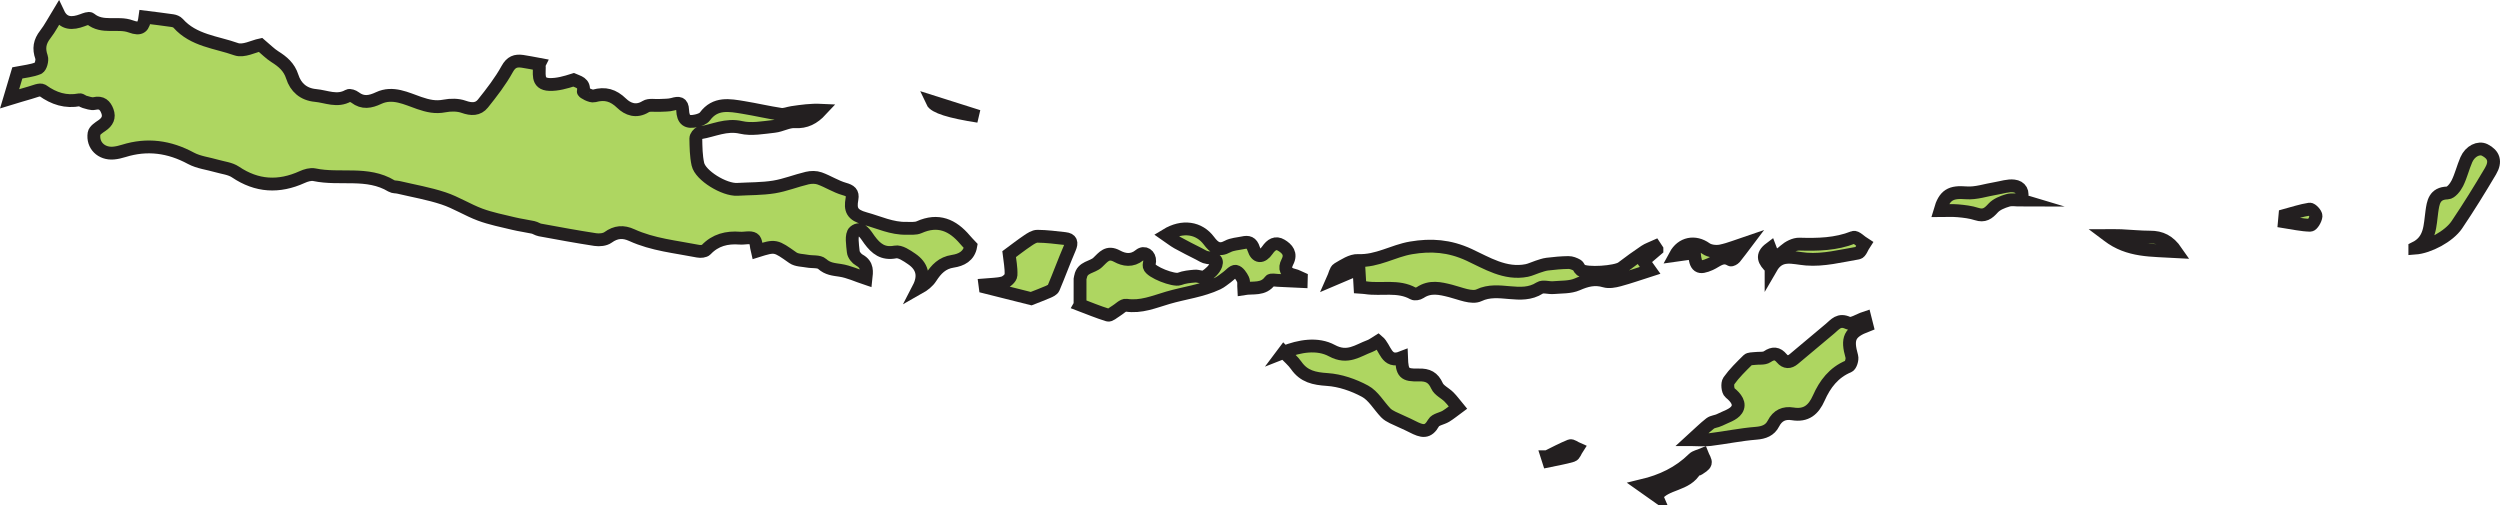
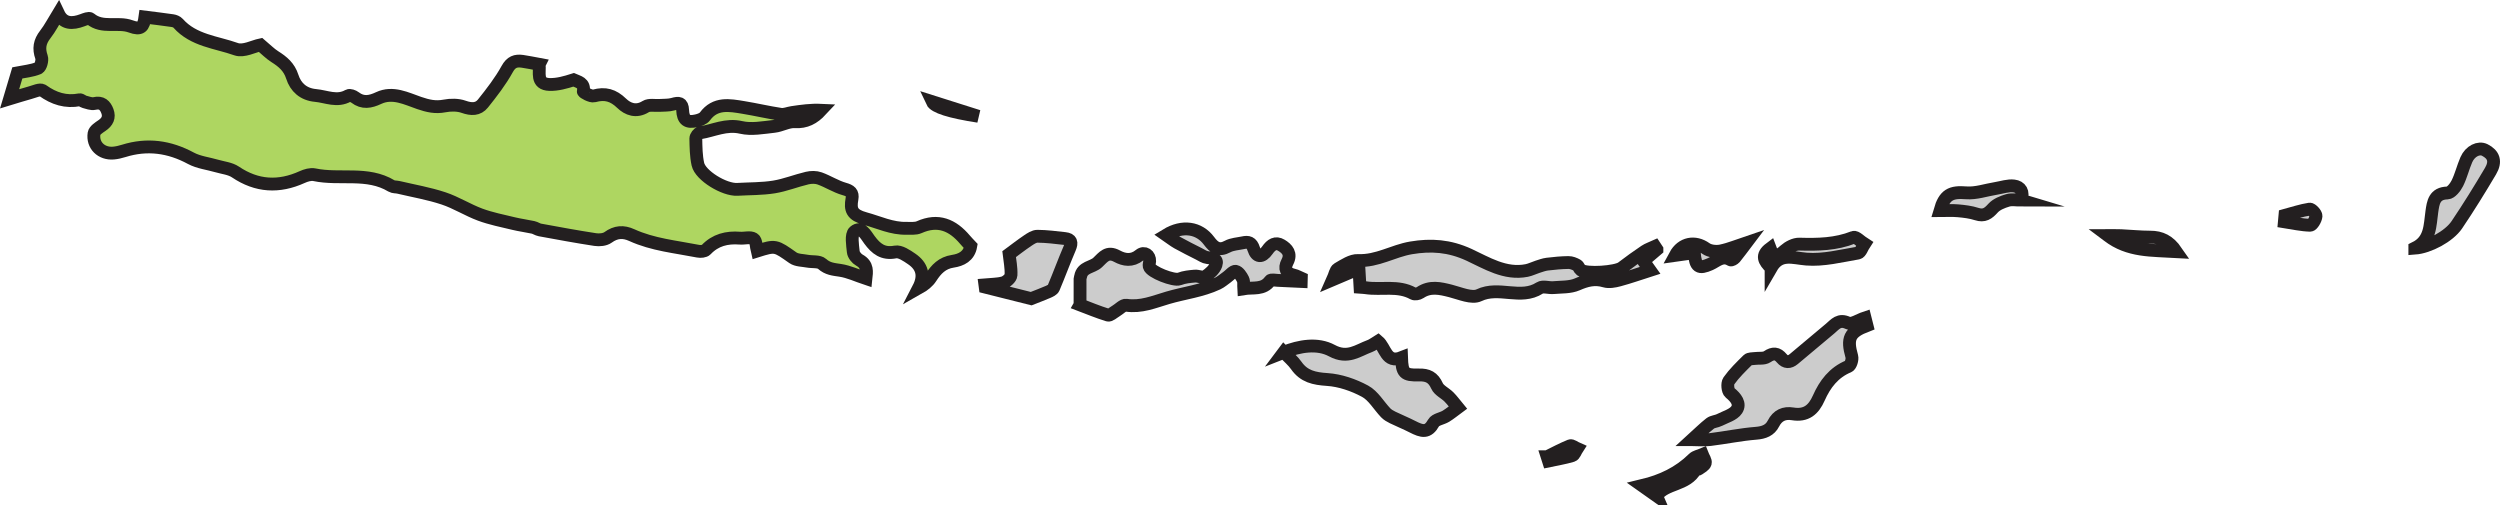
<svg xmlns="http://www.w3.org/2000/svg" id="Layer_2" data-name="Layer 2" viewBox="0 0 1948.68 393.57">
  <g id="Layer_4" data-name="Layer 4">
    <g>
      <path d="M420.27,50.22c.73,6.2-2.68,15.29,8.06,15.62,6.19.19,12.43-1.61,18.73-3.62,3.28,1.5,8.94,2.22,7.62,9.1-.13.68,5.96,4.12,8.38,3.44,8.64-2.41,14.96-.58,21.51,5.75,4.77,4.61,11.35,7.19,18.72,2.59,2.74-1.71,7.18-.69,10.84-.94,3.46-.24,7.07,0,10.34-.93,4.59-1.31,7.38-1.34,7.62,4.55.32,7.76,3.43,10.09,10.87,8.32,2.33-.55,5.18-1.55,6.48-3.31,8.12-11.05,19.17-8.81,30.07-7.02,9.72,1.6,19.34,3.87,29.07,5.34,2.81.42,5.88-.97,8.85-1.41,7.42-1.1,14.85-2.14,22.55-1.78-5.75,6.18-11.9,9.5-20.37,8.95-5.28-.34-10.7,3.04-16.17,3.62-8.56.92-17.65,2.71-25.75.83-11.68-2.72-21.45,2.49-32.03,4.22-1.35.22-3.32,2.86-3.29,4.35.14,6.72.18,13.6,1.62,20.11,1.96,8.85,20.62,20.18,30.79,19.59,9.51-.55,19.15-.35,28.51-1.86,8.77-1.42,17.2-4.88,25.9-6.93,3.07-.73,6.79-.77,9.71.28,6.54,2.35,12.54,6.33,19.17,8.21,4.69,1.33,6.91,2.85,6.03,7.73-1.53,8.42.01,12.55,10.19,15.33,10.75,2.93,20.89,7.94,32.42,7.61,3.27-.09,6.92.4,9.72-.86,14.81-6.65,26.12-1.69,35.81,9.81,1.42,1.69,2.99,3.24,4.46,4.81-1.38,8.06-7.46,10.94-14.02,11.93-8.29,1.26-12.93,6.23-17.12,12.71-2.13,3.29-5.34,5.88-9.6,8.27,5.13-9.89,2.69-17.32-5.35-22.81-3.82-2.61-8.94-6.15-12.72-5.41-9.7,1.89-15.08-2.58-20.13-9.41-2.99-4.03-6.45-10.98-11.79-6.47-2.8,2.37-1.4,10.38-.86,15.75.24,2.35,2.59,5.28,4.78,6.48,6.67,3.66,5.66,9.24,5.1,14.36-6.78-2.26-13.27-5.37-20.07-6.4-5.25-.8-9.75-1.07-14.11-5.02-2.43-2.2-7.53-1.39-11.39-2.11-3.86-.72-8.42-.6-11.38-2.68-13.59-9.56-13.42-9.79-27.83-5.26-.83-3.29-.67-8.15-2.75-9.48-2.62-1.68-7.11-.25-10.76-.54-10.12-.79-19.05,1.36-26.34,9.06-1.19,1.25-4.24,1.51-6.21,1.12-17.41-3.44-35.3-5.05-51.71-12.55-6.63-3.03-12.41-2.63-18.5,1.79-2.46,1.78-6.71,2.18-9.91,1.69-14.45-2.19-28.82-4.88-43.19-7.51-1.84-.34-3.5-1.61-5.34-2.01-5.06-1.1-10.21-1.75-15.24-2.97-8.72-2.11-17.62-3.85-26-6.95-9.75-3.62-18.74-9.41-28.58-12.67-11.36-3.77-23.29-5.82-34.98-8.58-1.85-.44-4.04-.19-5.56-1.11-18.79-11.37-40.22-4.55-60.05-8.74-2.95-.62-6.66.5-9.57,1.82-18.13,8.22-35.25,7.35-52.02-3.97-4.06-2.74-9.66-3.24-14.58-4.68-6.73-1.97-14.09-2.75-20.13-6.01-16.87-9.09-34.05-11.45-52.36-5.74-2.6.81-5.3,1.47-8,1.7-9.42.79-16.53-6.07-15.12-15.29.36-2.33,3.72-4.52,6.13-6.14,4.26-2.86,6.08-6.44,4.26-11.27-1.7-4.51-4.46-7.27-10.11-5.94-2.39.56-5.26-.69-7.85-1.33-1.29-.32-2.59-1.78-3.67-1.57-10.78,2.06-19.99-.88-28.83-7.22-1.92-1.37-6.59.85-9.9,1.74-5.19,1.4-10.3,3.08-15.87,4.76,2.41-8.09,4.44-14.9,6.05-20.28,5.39-1.08,11.23-1.53,16.37-3.67,1.8-.75,3.32-6.16,2.47-8.55-2.39-6.75-1.46-12.07,2.9-17.66,3.85-4.94,6.71-10.66,10.25-16.44,3.93,8.31,10.86,8.24,18.67,5.32,2.01-.75,5.17-2.02,6.22-1.15,9.46,7.85,21.29,2.18,31.57,5.97,7.82,2.88,10.01.5,11.03-7.29,7.21.91,14.41,1.74,21.57,2.8,1.51.22,3.29.95,4.27,2.04,12,13.55,29.78,14.68,45.27,20.2,5.68,2.02,13.62-2.3,18.96-3.4,4.26,3.58,7.39,6.85,11.1,9.19,6.18,3.9,11.22,8.02,13.65,15.64,2.62,8.23,8.64,13.76,18.11,14.63,8.52.79,16.89,5.14,25.56.16,1.14-.66,3.88.34,5.25,1.39,6.12,4.68,11.9,3.51,18.39.47,11.07-5.19,21.66.44,31.63,3.86,6.81,2.34,12.67,3.67,19.74,2.3,4.81-.93,10.41-.95,14.93.66,5.98,2.13,11.23,2.19,15-2.54,6.83-8.55,13.64-17.32,18.9-26.86,3.1-5.63,6.58-6.79,11.87-6.06,4.05.56,8.06,1.45,13.1,2.37Z" style="fill: #aed661; stroke: #231f20; stroke-miterlimit: 10; stroke-width: 10px;" />
-       <path d="M1291.53,194.46c-3.41,2.91-6.81,5.83-10.5,8.98,1.98,2.77,3.81,5.35,5.18,7.27-8.23,2.63-16.1,5.42-24.14,7.58-3.64.98-7.93,1.79-11.36.77-7.74-2.3-14.15-.54-21.31,2.59-5.52,2.41-12.32,2-18.58,2.55-3.57.32-8.11-1.36-10.65.28-14.83,9.55-31.8-1.76-47.31,5.65-5.6,2.68-14.8-1.48-22.15-3.34-8.18-2.08-16-3.94-23.76,1.29-1.39.94-4.11,1.43-5.42.7-11.8-6.61-24.79-2.63-37.09-4.52-1.31-.2-2.64-.21-4.33-.34-.26-4.46-.49-8.5-.85-14.54-6.84,2.91-12.64,5.38-20.52,8.73,1.78-3.96,2.21-7.49,4.07-8.56,4.94-2.86,10.59-6.73,15.78-6.49,14.94.68,27.34-7.49,41.27-9.84,15.59-2.63,29.83-1.71,45.27,5.42,13.62,6.29,28.04,15.53,44.87,12.21,2.87-.57,5.57-1.97,8.39-2.87,2.52-.8,5.05-1.78,7.64-2.09,5.49-.66,11.02-1.19,16.54-1.26,2.24-.03,4.68.95,6.69,2.07,1.29.72,1.71,2.87,2.96,3.79,4.43,3.3,27.5,1.66,32-1.79,5.84-4.49,11.85-8.78,17.96-12.9,2.36-1.59,5.2-2.47,7.83-3.68.51.77,1.01,1.55,1.52,2.32Z" style="fill: #aed661; stroke: #231f20; stroke-miterlimit: 10; stroke-width: 10px;" />
-       <path d="M841.85,237.6c0-7.35-.01-13.92.02-20.48,0-.53.33-1.05.43-1.58,1.33-7.54,9.17-7.05,13.31-10.96,4.5-4.25,7.55-9,15.12-4.89,5.39,2.93,11.6,4.08,17.61-.85,3.72-3.05,8.02-.02,7.79,4.79-.06,1.34-.66,2.76-.36,4,1.08,4.51,19.34,11.46,23.58,9.79,3.73-1.47,7.96-1.85,12.02-2.21,2.69-.24,6.23,1.58,8.03.4,3.45-2.26,7.23-5.56,8.48-9.24,1.64-4.86-2.94-5.17-6.78-5.6-2.32-.26-4.51-1.83-6.7-2.94-5.56-2.82-11.15-5.58-16.59-8.62-2.94-1.64-5.6-3.8-8.82-6.02,12.74-7.79,25.69-5.81,33.38,4.51,3.88,5.21,7.66,8.19,14.5,4.46,3.47-1.89,7.89-2.05,11.9-2.92,4.18-.91,6.81-.42,8.44,4.75,2.11,6.69,6.46,7.07,10.67,1.02,3.04-4.37,6.46-6.52,10.88-3.86,4.58,2.75,8.08,6.61,4.72,13.02-2.71,5.17-1.11,8.96,5.06,10.31,2.01.44,3.87,1.58,5.79,2.41-.02.83-.04,1.66-.06,2.5-6.07-.29-12.13-.61-18.2-.85-2.08-.08-5.33-.79-6.05.22-5.32,7.45-13.2,5.07-20.58,6.29-.17-2.73.34-5.4-.62-7.35-1.24-2.51-3.4-5.8-5.64-6.22-1.9-.35-4.46,2.92-6.75,4.54-2.39,1.7-4.64,3.72-7.26,4.95-12.4,5.84-26.06,7.37-38.93,11.16-10.86,3.2-20.73,7.51-32.41,5.79-2.43-.36-5.39,3.02-8.15,4.61-2.01,1.16-4.5,3.57-6.06,3.09-7.76-2.38-15.29-5.54-21.78-8Z" style="fill: #aed661; stroke: #231f20; stroke-miterlimit: 10; stroke-width: 10px;" />
-       <path d="M1318.89,342.71c5.23-4.76,9.45-8.98,14.11-12.63,1.94-1.52,4.97-1.55,7.27-2.72,4.71-2.4,10.89-4.06,13.46-7.98,3.06-4.69-.59-9.47-5.27-13.22-1.77-1.42-2.31-7.23-.88-9.25,4.23-5.96,9.6-11.15,14.83-16.33,1.08-1.07,3.47-.89,5.28-1.14,3.29-.44,7.32.29,9.76-1.36,4.67-3.17,7.92-2.9,11.41,1.24,2.81,3.34,6.02,3.34,9.32.58,9.45-7.92,18.95-15.79,28.35-23.77,4.03-3.42,6.94-7.64,13.94-4.38,3.01,1.4,8.45-2.4,13.26-3.99.51,2.03,1.02,4.03,1.51,5.96-13.75,5.27-15.79,10.05-11.81,24.16.63,2.24-.83,6.97-2.52,7.67-11.59,4.8-18.43,13.91-23.21,24.69-4.08,9.19-9.82,14.09-20.4,12.35-6.49-1.07-11.69,1.11-14.97,7.56-2.68,5.27-7.37,7.09-13.57,7.57-11.95.94-23.78,3.45-35.7,4.89-4.92.59-9.97.1-14.15.1Z" style="fill: #aed661; stroke: #231f20; stroke-miterlimit: 10; stroke-width: 10px;" />
-       <path d="M1000.66,274.55c12.28-4.9,26.25-7.32,37.57-1.21,12.27,6.62,20.06-.13,29.5-3.61,2.23-.82,4.17-2.45,6.37-3.78,6.01,5.05,6.22,17.58,18.36,12.8.42,11.98,1.99,13.85,13.5,13.53,7-.19,11.15,1.86,14.15,8.51,1.59,3.54,6.29,5.59,9.3,8.6,2.54,2.55,4.67,5.52,6.98,8.31-3.09,2.27-6.06,4.75-9.32,6.74-3.13,1.92-8.09,2.47-9.59,5.13-4.53,8.05-8.93,6.91-16.59,2.98-5.02-2.58-10.29-4.67-15.36-7.15-1.94-.95-3.93-2.09-5.4-3.62-5.4-5.65-9.61-13.33-16.1-16.84-8.95-4.84-19.44-8.47-29.5-9.13-10.14-.67-18.13-2.33-24.14-10.94-2.56-3.67-6.16-6.61-9.72-10.33Z" style="fill: #aed661; stroke: #231f20; stroke-miterlimit: 10; stroke-width: 10px;" />
-       <path d="M1882.29,193.43c12.47-6.04,11.7-17.7,13.28-28.49,1.03-7.06,1.89-14.27,12.17-14.53,2.68-.07,6.11-4.39,7.67-7.52,2.91-5.85,4.41-12.38,7.03-18.4,2.94-6.75,9.68-9.99,14.45-7.54,6.97,3.58,8.83,8.95,4.38,16.48-8.38,14.16-17.04,28.19-26.25,41.82-6.09,9.02-21.76,17.4-32.73,18.19Z" style="fill: #aed661; stroke: #231f20; stroke-miterlimit: 10; stroke-width: 10px;" />
-       <path d="M803.75,232.79c-10.89-2.73-23.35-5.86-35.8-8.99-.08-.61-.17-1.21-.25-1.82,4.81-.45,9.78-.29,14.35-1.58,2.47-.7,5.9-3.78,6-5.93.29-5.83-.97-11.73-1.48-16.35,4.67-3.44,9.41-7.15,14.4-10.51,2.34-1.57,5.15-3.49,7.73-3.46,7.16.08,14.32.99,21.46,1.8,4.91.56,5.54,3.09,3.64,7.52-4.4,10.25-8.23,20.74-12.57,31.01-.59,1.39-2.7,2.34-4.31,3.05-4.09,1.79-8.29,3.33-13.17,5.26Z" style="fill: #aed661; stroke: #231f20; stroke-miterlimit: 10; stroke-width: 10px;" />
-       <path d="M1380.51,208.89c-5.55-5.42-7.99-9.8-.79-15.21,2.93,8.07,6.52,5.93,11.36,1.61,3.01-2.68,7.64-5.11,11.47-5,14.39.42,28.44.16,42.16-5.28,1.88-.75,5.66,3.29,8.57,5.11-1.64,2.47-2.96,6.77-4.96,7.11-13.37,2.27-27.05,5.81-40.29,4.73-10.75-.88-20.57-5.11-27.52,6.94Z" style="fill: #aed661; stroke: #231f20; stroke-miterlimit: 10; stroke-width: 10px;" />
-       <path d="M1575.37,156.01c-3.39,0-7.16-.77-10.42.19-4.11,1.22-8.72,3.04-11.46,6.09-3.76,4.19-6.9,6.44-12.71,4.55-4.64-1.5-9.65-2.1-14.55-2.54-4.65-.41-9.36-.09-14.11-.09,3.59-12.51,8.54-14.85,20.52-13.91,7.56.6,15.38-2.19,23.08-3.43,4.69-.76,9.51-2.48,14.04-1.92,5.19.63,7.93,4.5,5.58,11.05Z" style="fill: #aed661; stroke: #231f20; stroke-miterlimit: 10; stroke-width: 10px;" />
-       <path d="M1291.27,386.56c-4.07-2.87-7.62-5.38-11.36-8.03,15.3-3.65,28.84-10,40-21.03,1.71-1.69,4.65-2.14,7.01-3.17.87,2.24,2.81,4.77,2.3,6.63-.53,1.94-3.37,3.31-5.34,4.74-.58.42-2.14-.06-2.36.35-6.71,12.52-23.25,10.27-30.26,20.49Z" style="fill: #aed661; stroke: #231f20; stroke-miterlimit: 10; stroke-width: 10px;" />
-       <path d="M1320.61,196.97c-5.32.75-10.06,1.42-14.83,2.09,5.17-9.63,15.42-11.46,23.94-5.34,2.91,2.08,7.97,2.62,11.64,1.87,7-1.44,13.7-4.32,19.96-6.42-3.04,4.02-5.91,7.99-9,11.77-.75.91-2.77,2-3.37,1.63-6.41-3.94-10.75,1.03-15.78,3.27-9.08,4.04-11.53,2.53-12.55-8.86Z" style="fill: #aed661; stroke: #231f20; stroke-miterlimit: 10; stroke-width: 10px;" />
-       <path d="M1643.07,183.66c3.4,0,6.8-.13,10.2.03,7.6.34,15.19,1.15,22.79,1.15,8.26,0,14.63,2.9,20.38,11.28-19.25-1.14-37.22,0-53.36-12.45Z" style="fill: #aed661; stroke: #231f20; stroke-miterlimit: 10; stroke-width: 10px;" />
-       <path d="M762.6,90.65q-33.16-5.12-36.05-11.42c12.64,4,24.34,7.71,36.05,11.42Z" style="fill: #aed661; stroke: #231f20; stroke-miterlimit: 10; stroke-width: 10px;" />
-       <path d="M1781.06,167.87c6.4-1.73,12.74-3.87,19.26-4.87,1.46-.22,5.1,3.66,4.96,5.43-.2,2.61-2.95,7.19-4.53,7.15-6.74-.16-13.44-1.71-20.15-2.75.15-1.65.31-3.3.46-4.96Z" style="fill: #aed661; stroke: #231f20; stroke-miterlimit: 10; stroke-width: 10px;" />
-       <path d="M1205.96,356.01c5.94-2.92,11.79-6.08,17.91-8.55,1.32-.53,3.65,1.43,5.52,2.24-1.23,1.88-2.11,4.92-3.77,5.43-6.07,1.84-12.39,2.84-18.62,4.16-.35-1.09-.7-2.18-1.05-3.28Z" style="fill: #aed661; stroke: #231f20; stroke-miterlimit: 10; stroke-width: 10px;" />
+       <path d="M1291.53,194.46c-3.41,2.91-6.81,5.83-10.5,8.98,1.98,2.77,3.81,5.35,5.18,7.27-8.23,2.63-16.1,5.42-24.14,7.58-3.64.98-7.93,1.79-11.36.77-7.74-2.3-14.15-.54-21.31,2.59-5.52,2.41-12.32,2-18.58,2.55-3.57.32-8.11-1.36-10.65.28-14.83,9.55-31.8-1.76-47.31,5.65-5.6,2.68-14.8-1.48-22.15-3.34-8.18-2.08-16-3.94-23.76,1.29-1.39.94-4.11,1.43-5.42.7-11.8-6.61-24.79-2.63-37.09-4.52-1.31-.2-2.64-.21-4.33-.34-.26-4.46-.49-8.5-.85-14.54-6.84,2.91-12.64,5.38-20.52,8.73,1.78-3.96,2.21-7.49,4.07-8.56,4.94-2.86,10.59-6.73,15.78-6.49,14.94.68,27.34-7.49,41.27-9.84,15.59-2.63,29.83-1.71,45.27,5.42,13.62,6.29,28.04,15.53,44.87,12.21,2.87-.57,5.57-1.97,8.39-2.87,2.52-.8,5.05-1.78,7.64-2.09,5.49-.66,11.02-1.19,16.54-1.26,2.24-.03,4.68.95,6.69,2.07,1.29.72,1.71,2.87,2.96,3.79,4.43,3.3,27.5,1.66,32-1.79,5.84-4.49,11.85-8.78,17.96-12.9,2.36-1.59,5.2-2.47,7.83-3.68.51.77,1.01,1.55,1.52,2.32Z" style="fill: #cccccc; stroke: #231f20; stroke-miterlimit: 10; stroke-width: 10px;" />
+       <path d="M841.85,237.6c0-7.35-.01-13.92.02-20.48,0-.53.33-1.05.43-1.58,1.33-7.54,9.17-7.05,13.31-10.96,4.5-4.25,7.55-9,15.12-4.89,5.39,2.93,11.6,4.08,17.61-.85,3.72-3.05,8.02-.02,7.79,4.79-.06,1.34-.66,2.76-.36,4,1.08,4.51,19.34,11.46,23.58,9.79,3.73-1.47,7.96-1.85,12.02-2.21,2.69-.24,6.23,1.58,8.03.4,3.45-2.26,7.23-5.56,8.48-9.24,1.64-4.86-2.94-5.17-6.78-5.6-2.32-.26-4.51-1.83-6.7-2.94-5.56-2.82-11.15-5.58-16.59-8.62-2.94-1.64-5.6-3.8-8.82-6.02,12.74-7.79,25.69-5.81,33.38,4.51,3.88,5.21,7.66,8.19,14.5,4.46,3.47-1.89,7.89-2.05,11.9-2.92,4.18-.91,6.81-.42,8.44,4.75,2.11,6.69,6.46,7.07,10.67,1.02,3.04-4.37,6.46-6.52,10.88-3.86,4.58,2.75,8.08,6.61,4.72,13.02-2.71,5.17-1.11,8.96,5.06,10.31,2.01.44,3.87,1.58,5.79,2.41-.02.83-.04,1.66-.06,2.5-6.07-.29-12.13-.61-18.2-.85-2.08-.08-5.33-.79-6.05.22-5.32,7.45-13.2,5.07-20.58,6.29-.17-2.73.34-5.4-.62-7.35-1.24-2.51-3.4-5.8-5.64-6.22-1.9-.35-4.46,2.92-6.75,4.54-2.39,1.7-4.64,3.72-7.26,4.95-12.4,5.84-26.06,7.37-38.93,11.16-10.86,3.2-20.73,7.51-32.41,5.79-2.43-.36-5.39,3.02-8.15,4.61-2.01,1.16-4.5,3.57-6.06,3.09-7.76-2.38-15.29-5.54-21.78-8Z" style="fill: #cccccc; stroke: #231f20; stroke-miterlimit: 10; stroke-width: 10px;" />
+       <path d="M1318.89,342.71c5.23-4.76,9.45-8.98,14.11-12.63,1.94-1.52,4.97-1.55,7.27-2.72,4.71-2.4,10.89-4.06,13.46-7.98,3.06-4.69-.59-9.47-5.27-13.22-1.77-1.42-2.31-7.23-.88-9.25,4.23-5.96,9.6-11.15,14.83-16.33,1.08-1.07,3.47-.89,5.28-1.14,3.29-.44,7.32.29,9.76-1.36,4.67-3.17,7.92-2.9,11.41,1.24,2.81,3.34,6.02,3.34,9.32.58,9.45-7.92,18.95-15.79,28.35-23.77,4.03-3.42,6.94-7.64,13.94-4.38,3.01,1.4,8.45-2.4,13.26-3.99.51,2.03,1.02,4.03,1.51,5.96-13.75,5.27-15.79,10.05-11.81,24.16.63,2.24-.83,6.97-2.52,7.67-11.59,4.8-18.43,13.91-23.21,24.69-4.08,9.19-9.82,14.09-20.4,12.35-6.49-1.07-11.69,1.11-14.97,7.56-2.68,5.27-7.37,7.09-13.57,7.57-11.95.94-23.78,3.45-35.7,4.89-4.92.59-9.97.1-14.15.1Z" style="fill: #cccccc; stroke: #231f20; stroke-miterlimit: 10; stroke-width: 10px;" />
+       <path d="M1000.66,274.55c12.28-4.9,26.25-7.32,37.57-1.21,12.27,6.62,20.06-.13,29.5-3.61,2.23-.82,4.17-2.45,6.37-3.78,6.01,5.05,6.22,17.58,18.36,12.8.42,11.98,1.99,13.85,13.5,13.53,7-.19,11.15,1.86,14.15,8.51,1.59,3.54,6.29,5.59,9.3,8.6,2.54,2.55,4.67,5.52,6.98,8.31-3.09,2.27-6.06,4.75-9.32,6.74-3.13,1.92-8.09,2.47-9.59,5.13-4.53,8.05-8.93,6.91-16.59,2.98-5.02-2.58-10.29-4.67-15.36-7.15-1.94-.95-3.93-2.09-5.4-3.62-5.4-5.65-9.61-13.33-16.1-16.84-8.95-4.84-19.44-8.47-29.5-9.13-10.14-.67-18.13-2.33-24.14-10.94-2.56-3.67-6.16-6.61-9.72-10.33Z" style="fill: #cccccc; stroke: #231f20; stroke-miterlimit: 10; stroke-width: 10px;" />
+       <path d="M1882.29,193.43c12.47-6.04,11.7-17.7,13.28-28.49,1.03-7.06,1.89-14.27,12.17-14.53,2.68-.07,6.11-4.39,7.67-7.52,2.91-5.85,4.41-12.38,7.03-18.4,2.94-6.75,9.68-9.99,14.45-7.54,6.97,3.58,8.83,8.95,4.38,16.48-8.38,14.16-17.04,28.19-26.25,41.82-6.09,9.02-21.76,17.4-32.73,18.19Z" style="fill: #cccccc; stroke: #231f20; stroke-miterlimit: 10; stroke-width: 10px;" />
+       <path d="M803.75,232.79c-10.89-2.73-23.35-5.86-35.8-8.99-.08-.61-.17-1.21-.25-1.82,4.81-.45,9.78-.29,14.35-1.58,2.47-.7,5.9-3.78,6-5.93.29-5.83-.97-11.73-1.48-16.35,4.67-3.44,9.41-7.15,14.4-10.51,2.34-1.57,5.15-3.49,7.73-3.46,7.16.08,14.32.99,21.46,1.8,4.91.56,5.54,3.09,3.64,7.52-4.4,10.25-8.23,20.74-12.57,31.01-.59,1.39-2.7,2.34-4.31,3.05-4.09,1.79-8.29,3.33-13.17,5.26Z" style="fill: #cccccc; stroke: #231f20; stroke-miterlimit: 10; stroke-width: 10px;" />
+       <path d="M1380.51,208.89c-5.55-5.42-7.99-9.8-.79-15.21,2.93,8.07,6.52,5.93,11.36,1.61,3.01-2.68,7.64-5.11,11.47-5,14.39.42,28.44.16,42.16-5.28,1.88-.75,5.66,3.29,8.57,5.11-1.64,2.47-2.96,6.77-4.96,7.11-13.37,2.27-27.05,5.81-40.29,4.73-10.75-.88-20.57-5.11-27.52,6.94Z" style="fill: #cccccc; stroke: #231f20; stroke-miterlimit: 10; stroke-width: 10px;" />
+       <path d="M1575.37,156.01c-3.39,0-7.16-.77-10.42.19-4.11,1.22-8.72,3.04-11.46,6.09-3.76,4.19-6.9,6.44-12.71,4.55-4.64-1.5-9.65-2.1-14.55-2.54-4.65-.41-9.36-.09-14.11-.09,3.59-12.51,8.54-14.85,20.52-13.91,7.56.6,15.38-2.19,23.08-3.43,4.69-.76,9.51-2.48,14.04-1.92,5.19.63,7.93,4.5,5.58,11.05Z" style="fill: #cccccc; stroke: #231f20; stroke-miterlimit: 10; stroke-width: 10px;" />
+       <path d="M1291.27,386.56c-4.07-2.87-7.62-5.38-11.36-8.03,15.3-3.65,28.84-10,40-21.03,1.71-1.69,4.65-2.14,7.01-3.17.87,2.24,2.81,4.77,2.3,6.63-.53,1.94-3.37,3.31-5.34,4.74-.58.42-2.14-.06-2.36.35-6.71,12.52-23.25,10.27-30.26,20.49Z" style="fill: #cccccc; stroke: #231f20; stroke-miterlimit: 10; stroke-width: 10px;" />
+       <path d="M1320.61,196.97c-5.32.75-10.06,1.42-14.83,2.09,5.17-9.63,15.42-11.46,23.94-5.34,2.91,2.08,7.97,2.62,11.64,1.87,7-1.44,13.7-4.32,19.96-6.42-3.04,4.02-5.91,7.99-9,11.77-.75.91-2.77,2-3.37,1.63-6.41-3.94-10.75,1.03-15.78,3.27-9.08,4.04-11.53,2.53-12.55-8.86Z" style="fill: #cccccc; stroke: #231f20; stroke-miterlimit: 10; stroke-width: 10px;" />
+       <path d="M1643.07,183.66c3.4,0,6.8-.13,10.2.03,7.6.34,15.19,1.15,22.79,1.15,8.26,0,14.63,2.9,20.38,11.28-19.25-1.14-37.22,0-53.36-12.45Z" style="fill: #cccccc; stroke: #231f20; stroke-miterlimit: 10; stroke-width: 10px;" />
+       <path d="M762.6,90.65q-33.16-5.12-36.05-11.42c12.64,4,24.34,7.71,36.05,11.42Z" style="fill: #cccccc; stroke: #231f20; stroke-miterlimit: 10; stroke-width: 10px;" />
+       <path d="M1781.06,167.87c6.4-1.73,12.74-3.87,19.26-4.87,1.46-.22,5.1,3.66,4.96,5.43-.2,2.61-2.95,7.19-4.53,7.15-6.74-.16-13.44-1.71-20.15-2.75.15-1.65.31-3.3.46-4.96Z" style="fill: #cccccc; stroke: #231f20; stroke-miterlimit: 10; stroke-width: 10px;" />
+       <path d="M1205.96,356.01c5.94-2.92,11.79-6.08,17.91-8.55,1.32-.53,3.65,1.43,5.52,2.24-1.23,1.88-2.11,4.92-3.77,5.43-6.07,1.84-12.39,2.84-18.62,4.16-.35-1.09-.7-2.18-1.05-3.28Z" style="fill: #cccccc; stroke: #231f20; stroke-miterlimit: 10; stroke-width: 10px;" />
    </g>
  </g>
</svg>
